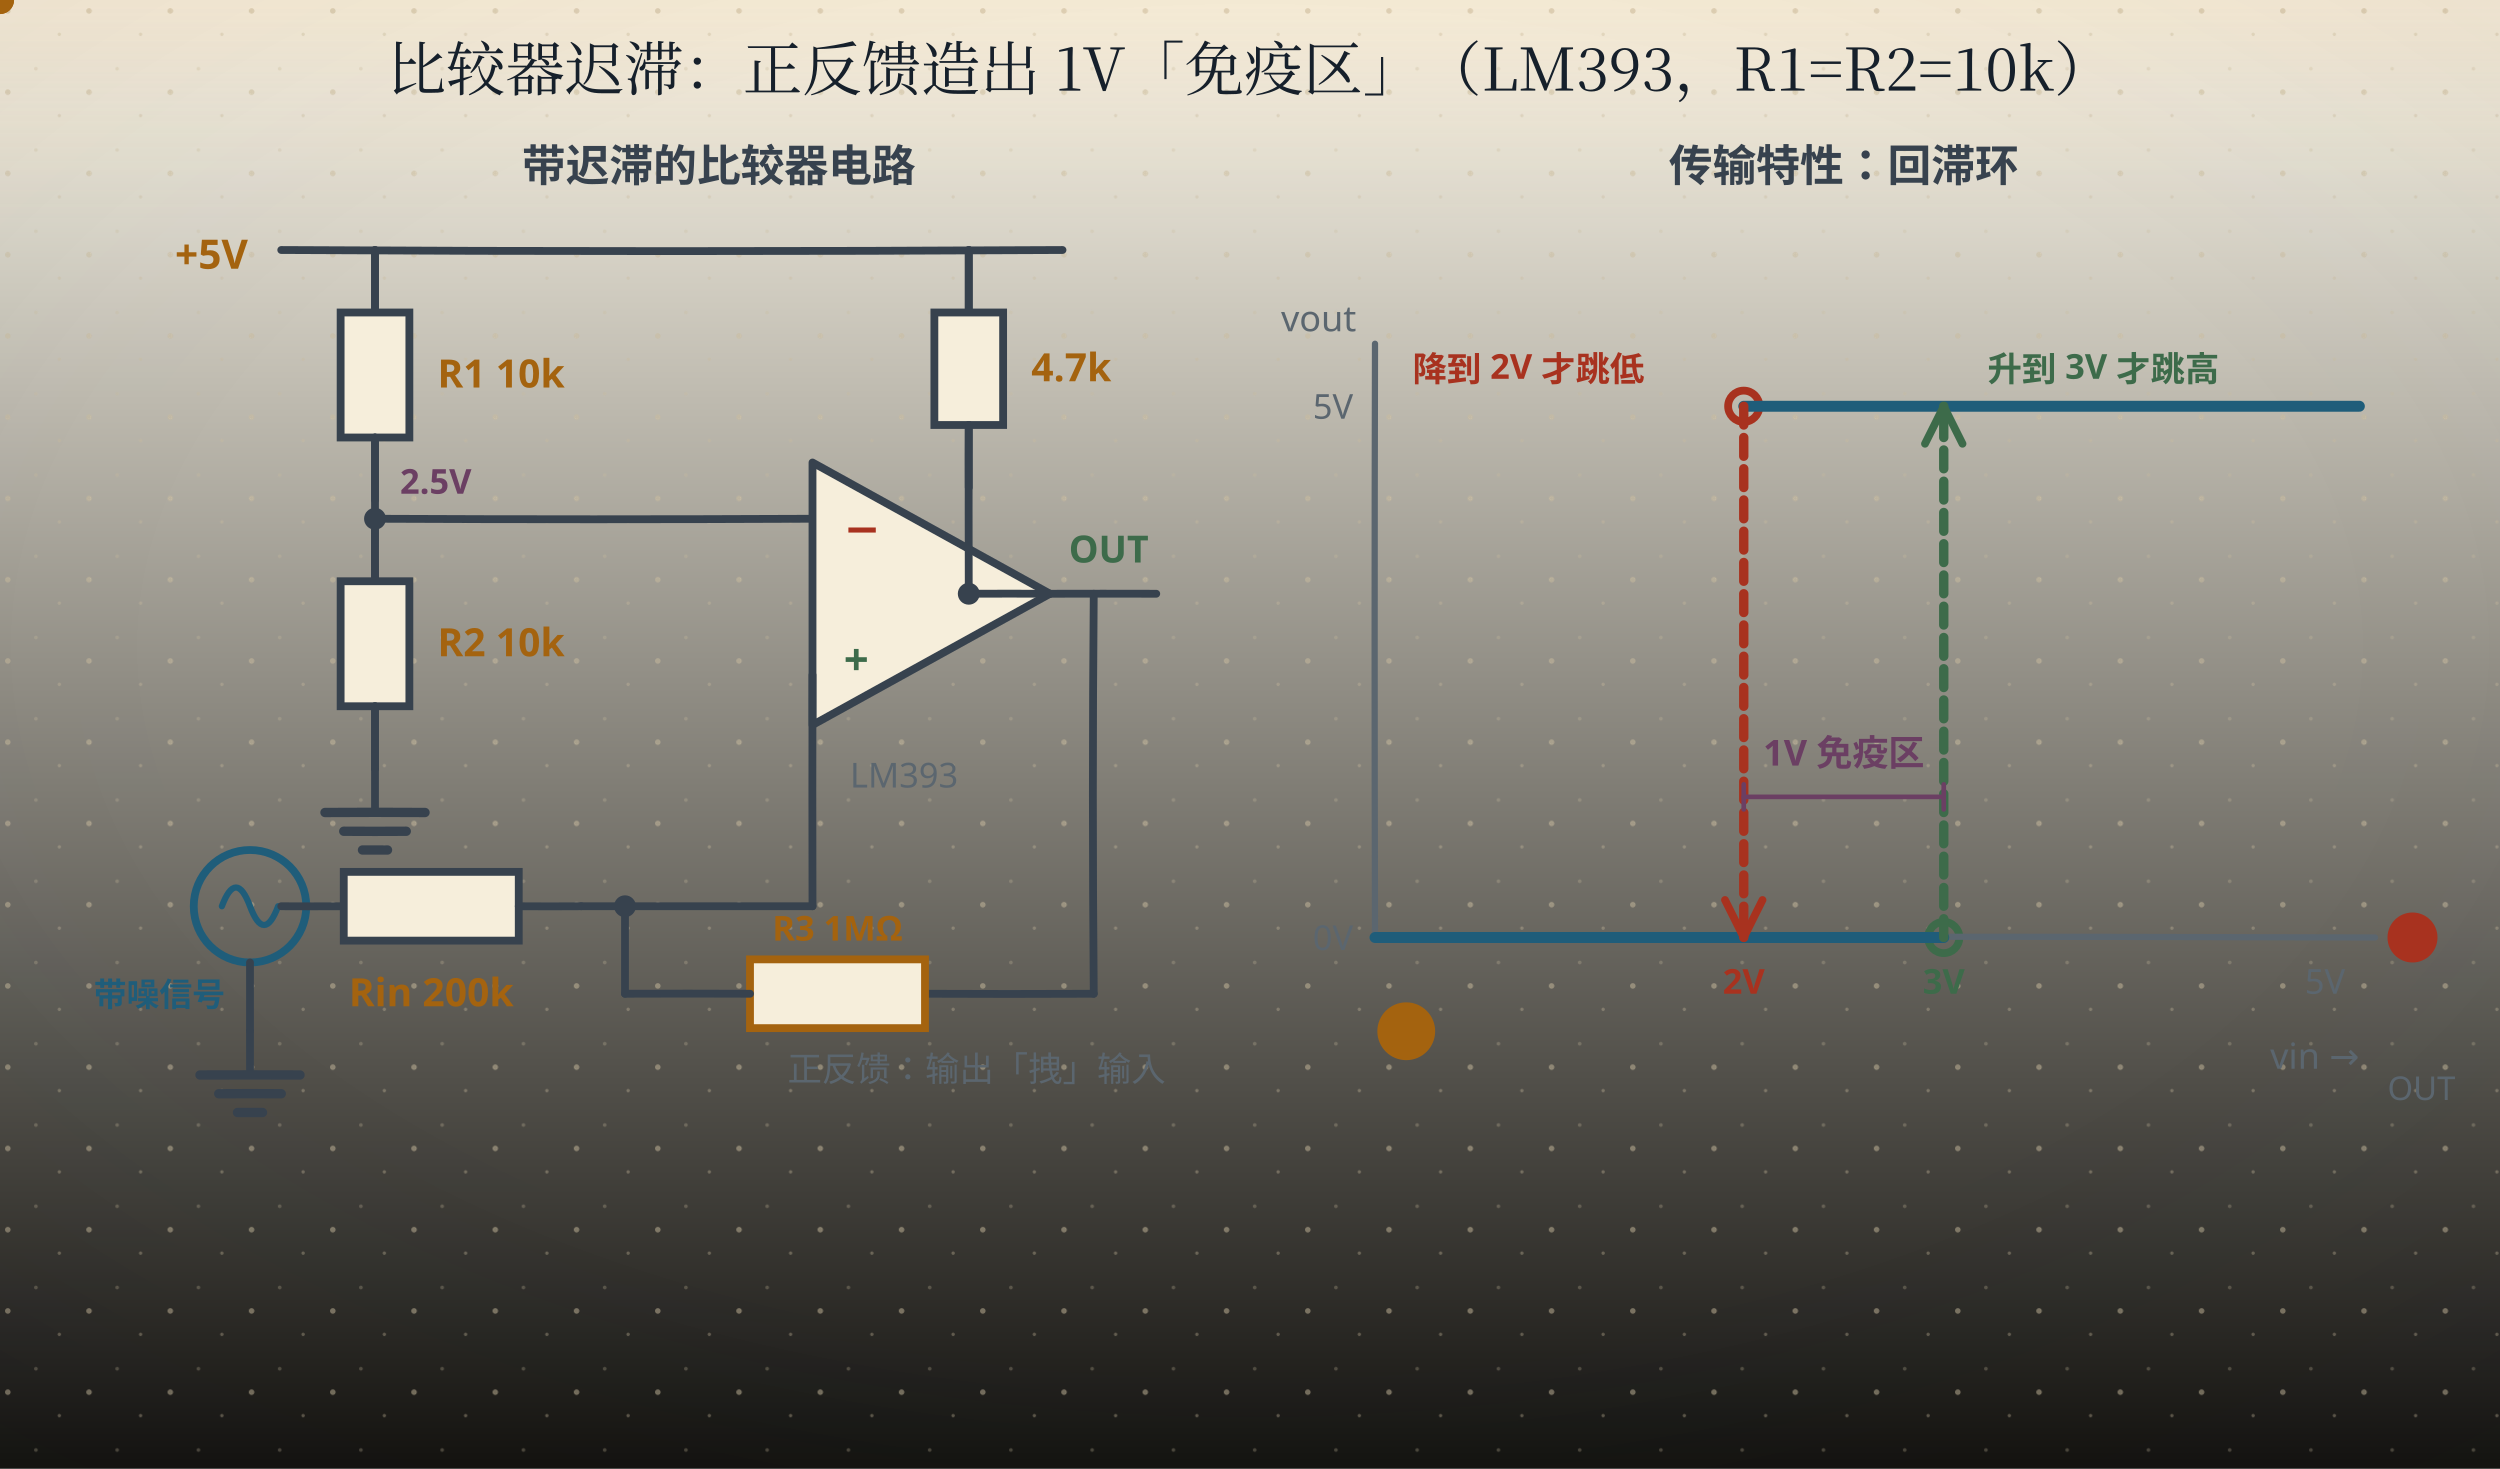
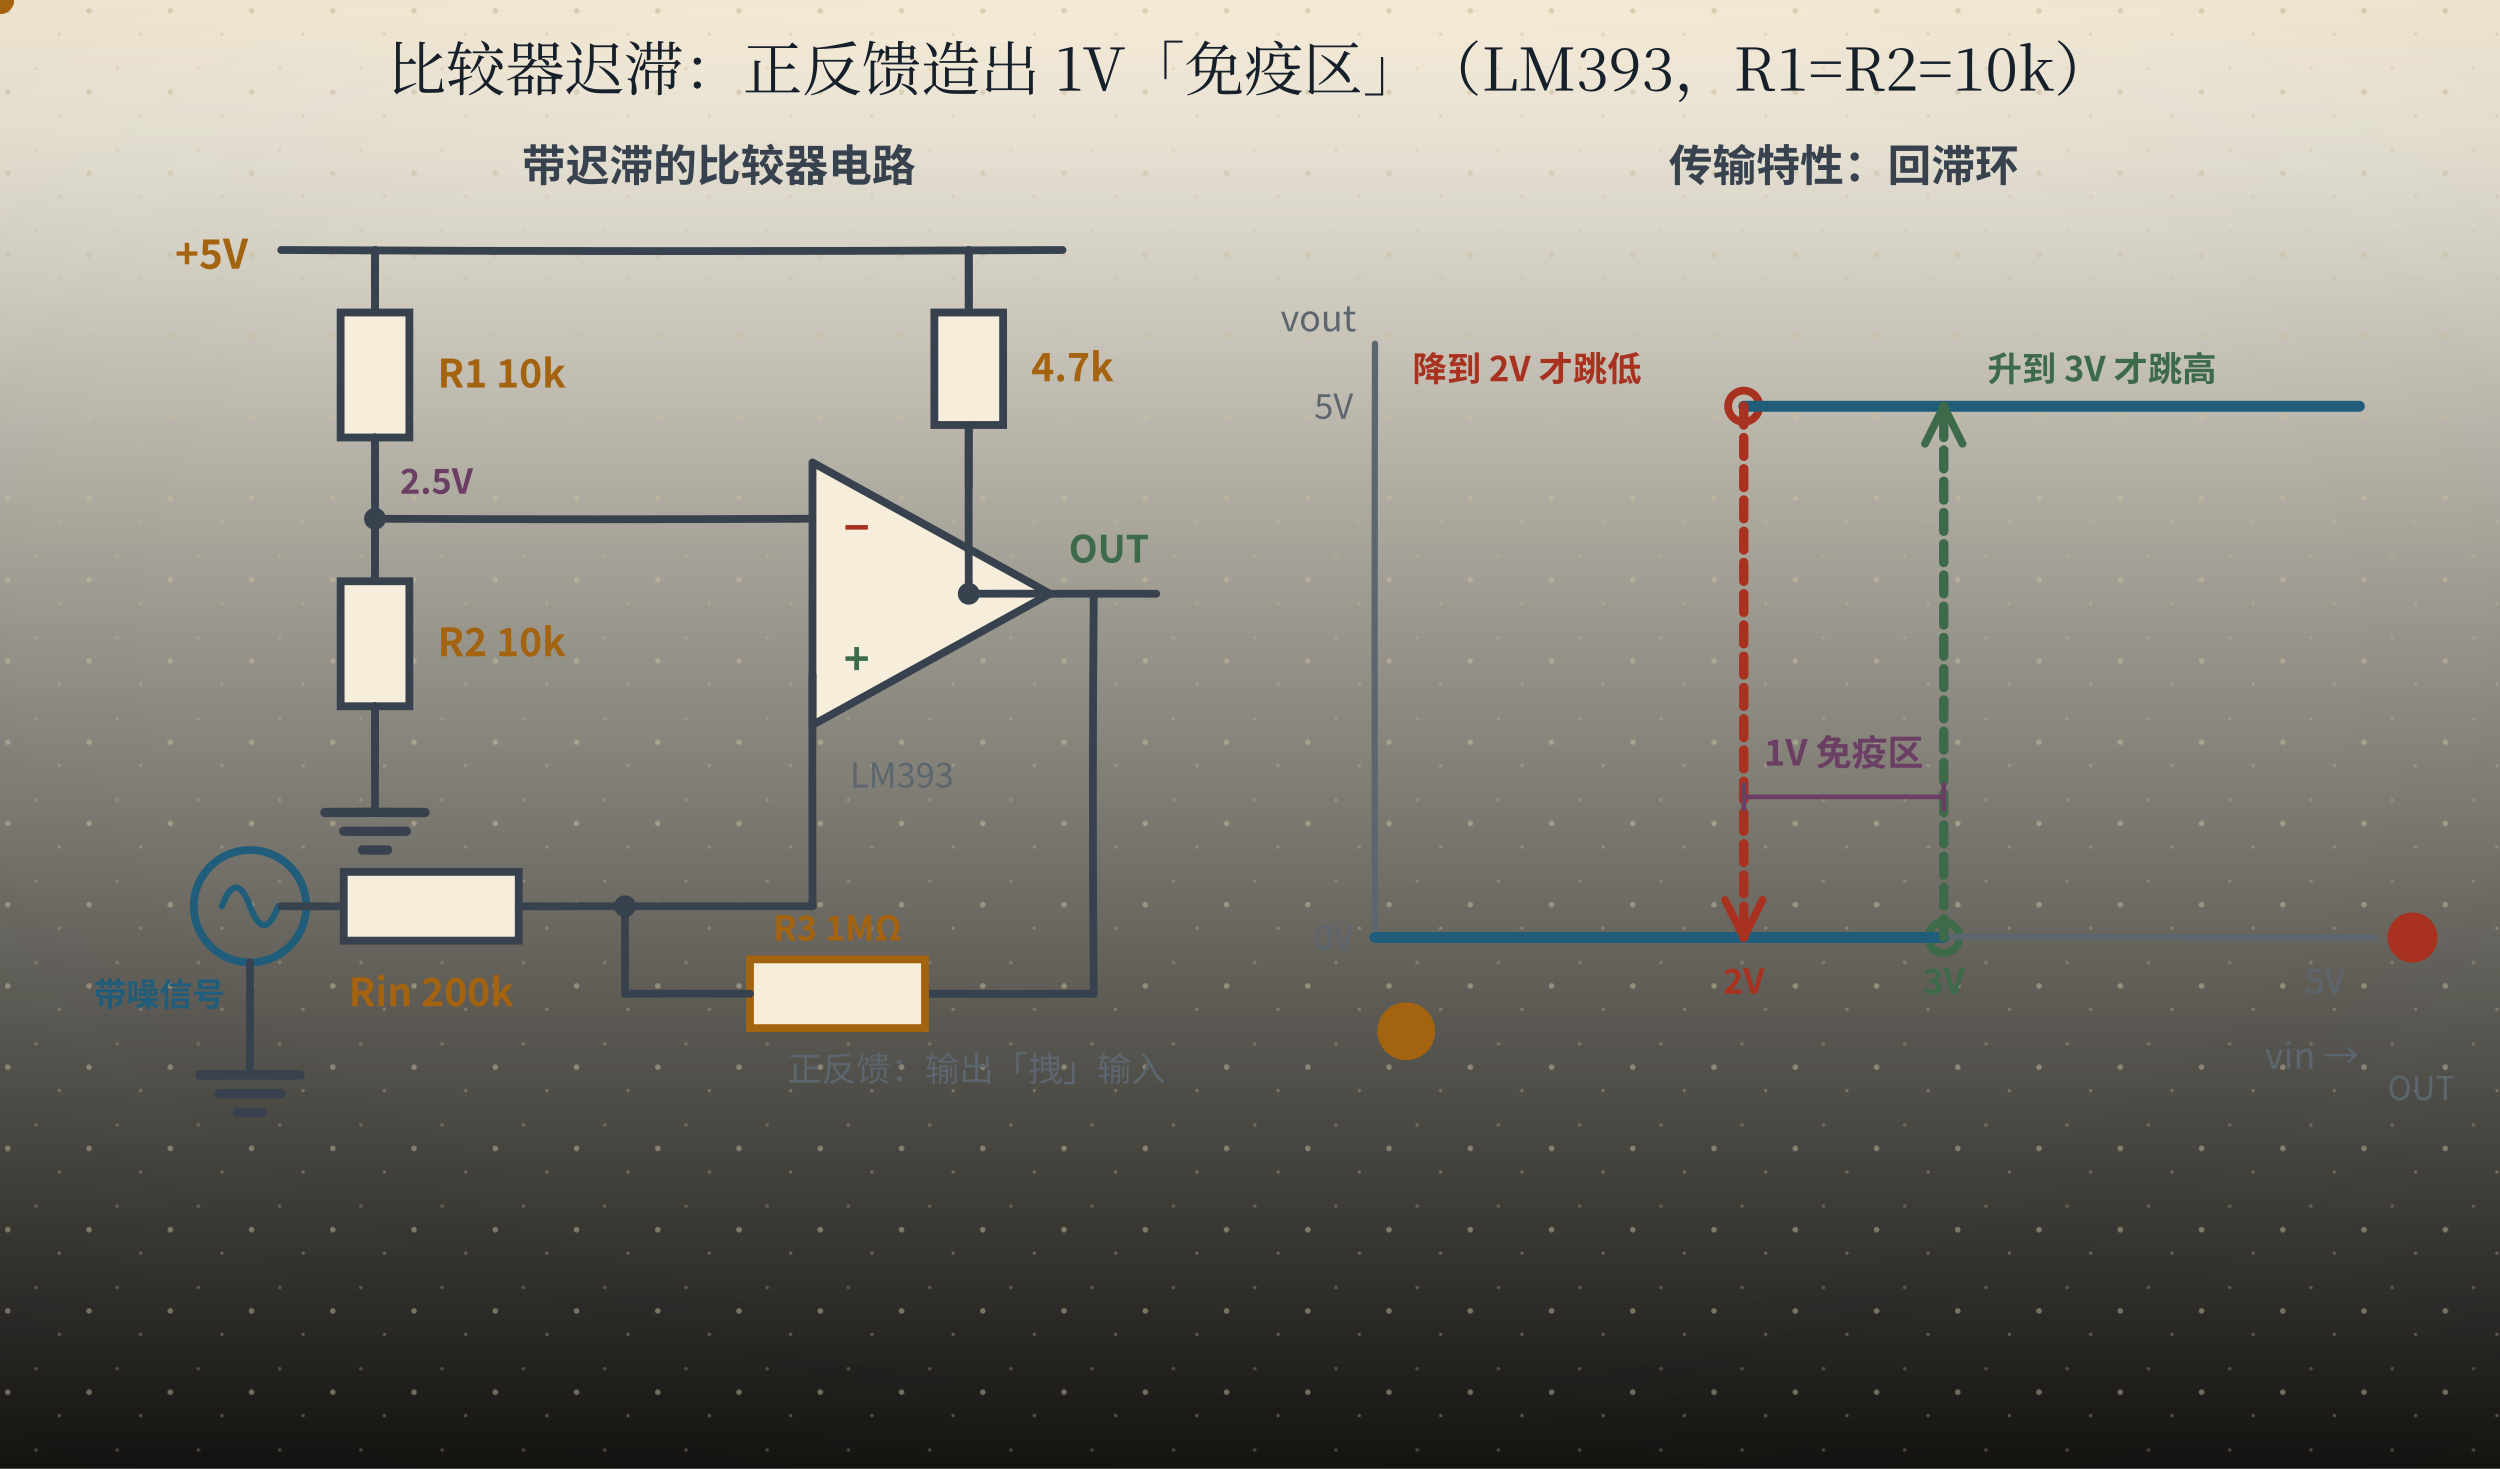
<svg xmlns="http://www.w3.org/2000/svg" width="800" height="470" viewBox="0 0 800 470" role="img" aria-labelledby="ttl">
  <defs>
    <linearGradient id="bgL" x1="0" y1="0" x2="0" y2="1">
      <stop offset="0" stop-color="#fdf8ea" />
      <stop offset="1" stop-color="#141310" />
    </linearGradient>
    <linearGradient id="bgD" x1="0" y1="0" x2="0" y2="1">
      <stop offset="0" stop-color="#141310" />
      <stop offset="1" stop-color="#1d1a14" />
    </linearGradient>
    <radialGradient id="vig" cx="0.5" cy="0.44" r="0.78">
      <stop offset="0.55" stop-color="#16202b" stop-opacity="0" />
      <stop offset="1" stop-color="#16202b" stop-opacity="0.055" />
    </radialGradient>
    <linearGradient id="hdr" x1="0" y1="0" x2="0" y2="1">
      <stop offset="0" stop-color="#a4630f" stop-opacity="0.10" />
      <stop offset="0.55" stop-color="#a4630f" stop-opacity="0.028" />
      <stop offset="1" stop-color="#a4630f" stop-opacity="0" />
    </linearGradient>
    <linearGradient id="hdrD" x1="0" y1="0" x2="0" y2="1">
      <stop offset="0" stop-color="#dcab63" stop-opacity="0.13" />
      <stop offset="0.55" stop-color="#dcab63" stop-opacity="0.04" />
      <stop offset="1" stop-color="#dcab63" stop-opacity="0" />
    </linearGradient>
    <pattern id="dots" width="26" height="26" patternUnits="userSpaceOnUse">
      <circle cx="2.5" cy="3.5" r="0.9" fill="#c9bb9d" />
      <circle cx="19" cy="11" r="0.55" fill="#c9bb9d" opacity="0.7" />
      <circle cx="11.5" cy="22" r="0.6" fill="#c9bb9d" opacity="0.55" />
    </pattern>
    <filter id="soft" x="-40%" y="-40%" width="180%" height="180%">
      <feDropShadow dx="0" dy="1.4" stdDeviation="2" flood-color="#16202b" flood-opacity="0.13" />
    </filter>
    <filter id="pglow" x="-70%" y="-70%" width="240%" height="240%">
      <feGaussianBlur stdDeviation="1.7" result="b" />
      <feMerge>
        <feMergeNode in="b" />
        <feMergeNode in="SourceGraphic" />
      </feMerge>
    </filter>
  </defs>
  <rect class="page-bg" width="800" height="470" fill="url(#bgL)" />
  <rect class="page-grain" width="800" height="470" fill="url(#dots)" />
  <rect class="page-vig" width="800" height="470" fill="url(#vig)" />
  <rect class="page-hdr" width="800" height="72" fill="url(#hdr)" />
  <style>
- text{font-family:"Segoe UI","Microsoft YaHei","PingFang SC","Hiragino Sans GB",sans-serif;}
+ text{font-family:"Segoe UI","Microsoft YaHei","PingFang SC","Hiragino Sans GB","Noto Sans CJK SC","Source Han Sans SC","Noto Sans SC",sans-serif;}
line,path,polyline,polygon{stroke-linecap:round;stroke-linejoin:round}
.page-bg{fill:url(#bgL)}
.page-grain{opacity:.5}
.page-vig{opacity:1}
.page-hdr{fill:url(#hdr)}
@media (prefers-color-scheme: dark){
.page-bg{fill:url(#bgD)}
.page-grain{opacity:.34}
.page-vig{opacity:.5}
.page-hdr{fill:url(#hdrD)}
[fill="#fdf8ea"]{fill:#141310}
[stroke="#fdf8ea"]{stroke:#141310}
[fill="#f6eedb"]{fill:#1d1a14}
[stroke="#f6eedb"]{stroke:#1d1a14}
[fill="#e0d3b8"]{fill:#3b3529}
[stroke="#e0d3b8"]{stroke:#3b3529}
[fill="#c9bb9d"]{fill:#4a4436}
[stroke="#c9bb9d"]{stroke:#4a4436}
[fill="#16202b"]{fill:#ece4d3}
[stroke="#16202b"]{stroke:#ece4d3}
[fill="#37424e"]{fill:#cfc6b4}
[stroke="#37424e"]{stroke:#cfc6b4}
[fill="#5b666f"]{fill:#a79e8b}
[stroke="#5b666f"]{stroke:#a79e8b}
[fill="#8b8272"]{fill:#857c6c}
[stroke="#8b8272"]{stroke:#857c6c}
text[fill="#fdf8ea"]{fill:#f9f3e3}
[fill="#e6eff3"]{fill:#17262e}
[fill="#e4f1f3"]{fill:#15262a}
[fill="#e8efe6"]{fill:#182418}
[fill="#f6e7e1"]{fill:#281a16}
[fill="#f7eedb"]{fill:#292114}
[fill="#efe8ee"]{fill:#241c22}
text[fill="#1f5d7a"]{fill:#7fb7cf}
:is(rect,circle,path,line,polygon,polyline,ellipse,g)[fill="#1f5d7a"]{fill:#2b4d5f}
[stroke="#1f5d7a"]{stroke:#6fa3b9}
text[fill="#2f7f96"]{fill:#8ac9d8}
:is(rect,circle,path,line,polygon,polyline,ellipse,g)[fill="#2f7f96"]{fill:#2b5660}
[stroke="#2f7f96"]{stroke:#77b2c1}
text[fill="#3d6b4a"]{fill:#98c096}
:is(rect,circle,path,line,polygon,polyline,ellipse,g)[fill="#3d6b4a"]{fill:#2f4a33}
[stroke="#3d6b4a"]{stroke:#7aa87c}
text[fill="#a8321f"]{fill:#e0907a}
:is(rect,circle,path,line,polygon,polyline,ellipse,g)[fill="#a8321f"]{fill:#55231b}
[stroke="#a8321f"]{stroke:#c07a63}
text[fill="#a4630f"]{fill:#dcab63}
:is(rect,circle,path,line,polygon,polyline,ellipse,g)[fill="#a4630f"]{fill:#553a17}
[stroke="#a4630f"]{stroke:#c08a45}
text[fill="#6b3f63"]{fill:#c4a2bf}
:is(rect,circle,path,line,polygon,polyline,ellipse,g)[fill="#6b3f63"]{fill:#452c40}
[stroke="#6b3f63"]{stroke:#a17c9b}
}
</style>
  <text x="400" y="29" text-anchor="middle" font-size="19" font-weight="bold" fill="#16202b" style="font-family:'KaiTi','STKaiti','Kaiti SC','LXGW WenKai','Noto Serif CJK SC','Source Han Serif SC','Songti SC','SimSun','Noto Serif SC',serif;font-weight:400">比较器迟滞：正反馈造出 1V「免疫区」（LM393，R1=R2=10k）</text>
  <text x="230" y="58" text-anchor="middle" font-size="14" font-weight="bold" fill="#37424e">带迟滞的比较器电路</text>
  <text x="56" y="86" font-size="13" font-weight="bold" fill="#a4630f">+5V</text>
  <path d="M90 80 Q215.00 80.72 340 80" fill="none" stroke="#37424e" stroke-width="2.5" />
  <path d="M120 80 Q120.00 90.00 120 100" fill="none" stroke="#37424e" stroke-width="2.5" />
  <path d="M120 80 Q120.00 90.00 120 100" fill="none" stroke="#37424e" stroke-width="2.5" />
  <rect x="109" y="100" width="22" height="40" fill="#f6eedb" stroke="#37424e" stroke-width="2.5" />
  <path d="M120 140 Q120.03 150.00 120 160" fill="none" stroke="#37424e" stroke-width="2.5" />
  <text x="140" y="124.0" font-size="12.5" font-weight="bold" fill="#a4630f">R1 10k</text>
  <path d="M120 140 Q119.98 153.00 120 166" fill="none" stroke="#37424e" stroke-width="2.5" />
  <circle cx="120" cy="166" r="3.5" fill="#37424e" />
  <path d="M120 166 Q119.94 176.00 120 186" fill="none" stroke="#37424e" stroke-width="2.5" />
  <path d="M120 166 Q119.94 176.00 120 186" fill="none" stroke="#37424e" stroke-width="2.5" />
  <rect x="109" y="186" width="22" height="40" fill="#f6eedb" stroke="#37424e" stroke-width="2.5" />
  <path d="M120 226 Q120.01 236.00 120 246" fill="none" stroke="#37424e" stroke-width="2.5" />
  <text x="140" y="210.0" font-size="12.5" font-weight="bold" fill="#a4630f">R2 10k</text>
  <path d="M120 226 Q120.01 236.00 120 246" fill="none" stroke="#37424e" stroke-width="2.5" />
  <path d="M120 246 Q120.04 253.00 120 260" fill="none" stroke="#37424e" stroke-width="2.5" />
  <path d="M104 260 Q120.00 259.89 136 260" fill="none" stroke="#37424e" stroke-width="3" />
  <path d="M110 266 Q120.00 266.07 130 266" fill="none" stroke="#37424e" stroke-width="3" />
  <line x1="116" y1="272" x2="124" y2="272" stroke="#37424e" stroke-width="3" />
  <text x="128" y="158" font-size="11" font-weight="bold" fill="#6b3f63">2.5V</text>
  <path d="M120 166 Q190.00 166.34 260 166" fill="none" stroke="#37424e" stroke-width="2.5" />
  <polygon points="260,148 260,232 336,190" fill="#f6eedb" stroke="#37424e" stroke-width="2.5" />
  <text x="270" y="174" font-size="14" font-weight="bold" fill="#a8321f">−</text>
  <text x="270" y="216" font-size="14" font-weight="bold" fill="#3d6b4a">+</text>
  <text x="272" y="252" font-size="11" fill="#5b666f">LM393</text>
  <circle cx="80" cy="290" r="18" fill="none" stroke="#1f5d7a" stroke-width="2.5" />
  <path d="M71,290 q4.5,-12 9,0 q4.5,12 9,0" fill="none" stroke="#1f5d7a" stroke-width="2" />
  <text x="30" y="322" font-size="10.5" font-weight="bold" fill="#1f5d7a">带噪信号</text>
  <path d="M90 290 Q100.00 290.06 110 290" fill="none" stroke="#37424e" stroke-width="2.5" />
  <rect x="110" y="279" width="56" height="22" fill="#f6eedb" stroke="#37424e" stroke-width="2.5" />
  <path d="M166 290 Q176.00 290.08 186 290" fill="none" stroke="#37424e" stroke-width="2.5" />
  <text x="138.0" y="273" text-anchor="middle" font-size="12.5" font-weight="bold" fill="#a4630f" />
  <text x="138" y="322" text-anchor="middle" font-size="12.5" font-weight="bold" fill="#a4630f">Rin 200k</text>
  <path d="M186 290 Q223.00 290.00 260 290" fill="none" stroke="#37424e" stroke-width="2.5" />
  <path d="M260 290 Q259.91 253.00 260 216" fill="none" stroke="#37424e" stroke-width="2.5" />
  <circle cx="200" cy="290" r="3.5" fill="#37424e" />
  <path d="M80 308 Q80.00 319.00 80 330" fill="none" stroke="#37424e" stroke-width="2.5" />
  <path d="M80 330 Q79.98 337.00 80 344" fill="none" stroke="#37424e" stroke-width="2.5" />
  <path d="M64 344 Q80.00 343.94 96 344" fill="none" stroke="#37424e" stroke-width="3" />
  <path d="M70 350 Q80.00 349.92 90 350" fill="none" stroke="#37424e" stroke-width="3" />
  <line x1="76" y1="356" x2="84" y2="356" stroke="#37424e" stroke-width="3" />
  <path d="M310 80 Q309.98 90.00 310 100" fill="none" stroke="#37424e" stroke-width="2.5" />
  <path d="M310 80 Q309.98 90.00 310 100" fill="none" stroke="#37424e" stroke-width="2.5" />
  <rect x="299" y="100" width="22" height="36" fill="#f6eedb" stroke="#37424e" stroke-width="2.5" />
  <path d="M310 136 Q309.95 146.00 310 156" fill="none" stroke="#37424e" stroke-width="2.5" />
  <text x="330" y="122.0" font-size="12.5" font-weight="bold" fill="#a4630f">4.7k</text>
  <path d="M310 136 Q309.93 163.00 310 190" fill="none" stroke="#37424e" stroke-width="2.5" />
  <circle cx="310" cy="190" r="3.5" fill="#37424e" />
  <path d="M310 190 Q323.00 189.93 336 190" fill="none" stroke="#37424e" stroke-width="2.5" />
  <path d="M336 190 Q353.00 189.95 370 190" fill="none" stroke="#37424e" stroke-width="2.5" />
  <text x="342" y="180" font-size="12" font-weight="bold" fill="#3d6b4a">OUT</text>
  <path d="M350 190 Q349.44 254.00 350 318" fill="none" stroke="#37424e" stroke-width="2.5" />
  <path d="M350 318 Q323.00 318.14 296 318" fill="none" stroke="#37424e" stroke-width="2.5" />
  <rect x="240" y="307" width="56" height="22" fill="#f6eedb" stroke="#a4630f" stroke-width="2.5" />
  <text x="268" y="301" text-anchor="middle" font-size="11" font-weight="bold" fill="#a4630f">R3 1MΩ</text>
  <path d="M240 318 Q220.00 317.90 200 318" fill="none" stroke="#37424e" stroke-width="2.5" />
  <path d="M200 318 Q199.98 304.00 200 290" fill="none" stroke="#37424e" stroke-width="2.5" />
  <circle r="4.5" fill="#a4630f">
    <animateMotion dur="5s" begin="-0.2s" repeatCount="indefinite" path="M350,190 L350,318 L296,318" />
  </circle>
  <circle r="4.5" fill="#a4630f">
    <animateMotion dur="5s" begin="-0.7s" repeatCount="indefinite" path="M240,318 L200,318 L200,290" />
  </circle>
  <circle r="4" fill="#a4630f">
    <animateMotion dur="5s" begin="-1.2s" repeatCount="indefinite" path="M200,290 L260,290 L260,216" />
  </circle>
  <circle cx="622" cy="300" r="5" fill="none" stroke="#3d6b4a" stroke-width="2.5">
    <animate attributeName="r" values="5;11;5" dur="1.3s" repeatCount="indefinite" />
    <animate attributeName="opacity" values="0.9;0.2;0.9" dur="1.3s" repeatCount="indefinite" />
  </circle>
  <circle cx="558" cy="130" r="5" fill="none" stroke="#a8321f" stroke-width="2.5">
    <animate attributeName="r" values="5;11;5" dur="1.3s" begin="0.65s" repeatCount="indefinite" />
    <animate attributeName="opacity" values="0.9;0.2;0.9" dur="1.3s" begin="0.65s" repeatCount="indefinite" />
  </circle>
  <text x="252" y="346" font-size="11" fill="#5b666f">正反馈：输出「拽」输入</text>
  <text x="590" y="58" text-anchor="middle" font-size="14" font-weight="bold" fill="#37424e">传输特性：回滞环</text>
  <path d="M440 300 Q600.00 299.49 760 300" fill="none" stroke="#5b666f" stroke-width="2" />
  <path d="M440 300 Q439.77 205.00 440 110" fill="none" stroke="#5b666f" stroke-width="2" />
  <text x="755" y="342" text-anchor="end" font-size="11.5" fill="#5b666f">vin →</text>
  <text x="434" y="106" text-anchor="end" font-size="11.5" fill="#5b666f">vout</text>
  <text x="433" y="134" text-anchor="end" font-size="11" fill="#5b666f">5V</text>
  <text x="433" y="304" text-anchor="end" font-size="11" fill="#5b666f">0V</text>
  <text x="622" y="318" text-anchor="middle" font-size="11" font-weight="bold" fill="#3d6b4a">3V</text>
  <text x="558" y="318" text-anchor="middle" font-size="11" font-weight="bold" fill="#a8321f">2V</text>
  <text x="744" y="318" text-anchor="middle" font-size="11" fill="#5b666f">5V</text>
  <path d="M440,300 H622" stroke="#1f5d7a" stroke-width="3.5" fill="none" />
  <path d="M558,130 H755" stroke="#1f5d7a" stroke-width="3.5" fill="none" />
  <line x1="622" y1="300" x2="622" y2="130" stroke="#3d6b4a" stroke-width="3" stroke-dasharray="6,4">
    <animate attributeName="opacity" values="0.35;1;0.35" dur="1.3s" repeatCount="indefinite" />
  </line>
  <line x1="558" y1="130" x2="558" y2="300" stroke="#a8321f" stroke-width="3" stroke-dasharray="6,4">
    <animate attributeName="opacity" values="0.35;1;0.35" dur="1.3s" begin="0.65s" repeatCount="indefinite" />
  </line>
  <path d="M616,142 L622,130 L628,142" stroke="#3d6b4a" stroke-width="2.5" fill="none" />
  <path d="M552,288 L558,300 L564,288" stroke="#a8321f" stroke-width="2.5" fill="none" />
  <text x="636" y="122" font-size="11" font-weight="bold" fill="#3d6b4a">升到 3V 才跳高</text>
  <text x="452" y="122" font-size="11" font-weight="bold" fill="#a8321f">降到 2V 才跳低</text>
  <text x="590" y="245" text-anchor="middle" font-size="11.5" font-weight="bold" fill="#6b3f63">1V 免疫区</text>
  <path d="M558 255 Q590.00 255.03 622 255" fill="none" stroke="#6b3f63" stroke-width="1.5" />
  <path fill="none" d="M558,251 L558,259 M622,251 L622,259" stroke="#6b3f63" stroke-width="1.5" />
  <circle cx="450" cy="330" r="8" fill="#a4630f" stroke="#a4630f" stroke-width="2.5">
    <animate attributeName="cx" values="450;745;450" keyTimes="0;0.5;1" dur="5s" repeatCount="indefinite" />
  </circle>
  <circle cx="772" cy="300" r="8" fill="#a8321f">
    <animate attributeName="cy" values="300;300;130;130;300;300" keyTimes="0;0.385;0.415;0.885;0.915;1" dur="5s" repeatCount="indefinite" />
    <animate attributeName="fill" values="#dc2626;#dc2626;#059669;#059669;#dc2626;#dc2626" keyTimes="0;0.385;0.415;0.885;0.915;1" dur="5s" repeatCount="indefinite" />
  </circle>
  <text x="764" y="352" font-size="10.5" fill="#5b666f">OUT</text>
  <g>
    <animateTransform attributeName="transform" type="translate" values="0 6.0;0 0.0;0 0.0;0 6.0;0 6.0" keyTimes="0;0.04;0.2;0.24;1" dur="5s" repeatCount="indefinite" />
    <rect x="170.3" y="386.9" width="459.4" height="24.1" rx="12.0" fill="#a4630f" fill-opacity="0.09" stroke="#a4630f" stroke-opacity="0.38" stroke-width="1.3" filter="url(#soft)" opacity="0">
      <animate attributeName="opacity" values="0;1;1;0;0" keyTimes="0;0.04;0.2;0.24;1" dur="5s" repeatCount="indefinite" />
    </rect>
    <text x="400" y="400" text-anchor="middle" font-size="14.5" font-weight="bold" fill="#a4630f" opacity="0">① 基准 2.5V；R3 把输出状态「拽」回 IN+——阈值随输出而变<animate attributeName="opacity" values="0;1;1;0;0" keyTimes="0;0.04;0.2;0.24;1" dur="5s" repeatCount="indefinite" />
    </text>
  </g>
  <g>
    <animateTransform attributeName="transform" type="translate" values="0 6.0;0 6.0;0 0.0;0 0.0;0 6.0;0 6.0" keyTimes="0;0.24;0.28;0.5;0.54;1" dur="5s" repeatCount="indefinite" />
    <rect x="204.4" y="386.9" width="391.2" height="24.1" rx="12.0" fill="#3d6b4a" fill-opacity="0.09" stroke="#3d6b4a" stroke-opacity="0.38" stroke-width="1.3" filter="url(#soft)" opacity="0">
      <animate attributeName="opacity" values="0;0;1;1;0;0" keyTimes="0;0.24;0.28;0.5;0.54;1" dur="5s" repeatCount="indefinite" />
    </rect>
    <text x="400" y="400" text-anchor="middle" font-size="14.5" font-weight="bold" fill="#3d6b4a" opacity="0">② 输出低时阈值被抬到 3V：输入必须升过 3V 才翻转<animate attributeName="opacity" values="0;0;1;1;0;0" keyTimes="0;0.24;0.28;0.5;0.54;1" dur="5s" repeatCount="indefinite" />
    </text>
  </g>
  <g>
    <animateTransform attributeName="transform" type="translate" values="0 6.0;0 6.0;0 0.0;0 0.0;0 6.0;0 6.0" keyTimes="0;0.54;0.58;0.78;0.82;1" dur="5s" repeatCount="indefinite" />
    <rect x="204.4" y="386.9" width="391.2" height="24.1" rx="12.0" fill="#a8321f" fill-opacity="0.09" stroke="#a8321f" stroke-opacity="0.38" stroke-width="1.3" filter="url(#soft)" opacity="0">
      <animate attributeName="opacity" values="0;0;1;1;0;0" keyTimes="0;0.54;0.58;0.78;0.82;1" dur="5s" repeatCount="indefinite" />
    </rect>
    <text x="400" y="400" text-anchor="middle" font-size="14.5" font-weight="bold" fill="#a8321f" opacity="0">③ 输出高时阈值被压到 2V：输入必须跌破 2V 才翻回<animate attributeName="opacity" values="0;0;1;1;0;0" keyTimes="0;0.54;0.58;0.78;0.82;1" dur="5s" repeatCount="indefinite" />
    </text>
  </g>
  <g>
    <animateTransform attributeName="transform" type="translate" values="0 6.0;0 6.0;0 0.0;0 0.0" keyTimes="0;0.82;0.86;1" dur="5s" repeatCount="indefinite" />
    <rect x="231.8" y="386.9" width="336.4" height="24.1" rx="12.0" fill="#1f5d7a" fill-opacity="0.09" stroke="#1f5d7a" stroke-opacity="0.38" stroke-width="1.3" filter="url(#soft)" opacity="0">
      <animate attributeName="opacity" values="0;0;1;1" keyTimes="0;0.82;0.86;1" dur="5s" repeatCount="indefinite" />
    </rect>
    <text x="400" y="400" text-anchor="middle" font-size="14.5" font-weight="bold" fill="#1f5d7a" opacity="0">④ 噪声在 1V 窗口里随便闹——输出纹丝不动<animate attributeName="opacity" values="0;0;1;1" keyTimes="0;0.82;0.86;1" dur="5s" repeatCount="indefinite" />
    </text>
  </g>
  <g opacity="0">
    <animate attributeName="opacity" values="0;0;1;1" keyTimes="0;0.88;0.92;1" dur="5s" repeatCount="indefinite" />
    <rect x="90" y="424" width="620" height="34.0" rx="9" fill="#e8efe6" stroke="#3d6b4a" stroke-width="1.5" filter="url(#soft)" />
    <rect x="96" y="431" width="3" height="20.0" rx="1.5" fill="#3d6b4a" />
    <text x="400" y="446.0" text-anchor="middle" font-size="13.5" font-weight="bold" fill="#3d6b4a">窗口 ≈ (Rin÷R3)·(VOH−VOL) · LM393 开集电极输出必须接上拉电阻 4.7kΩ</text>
  </g>
</svg>
